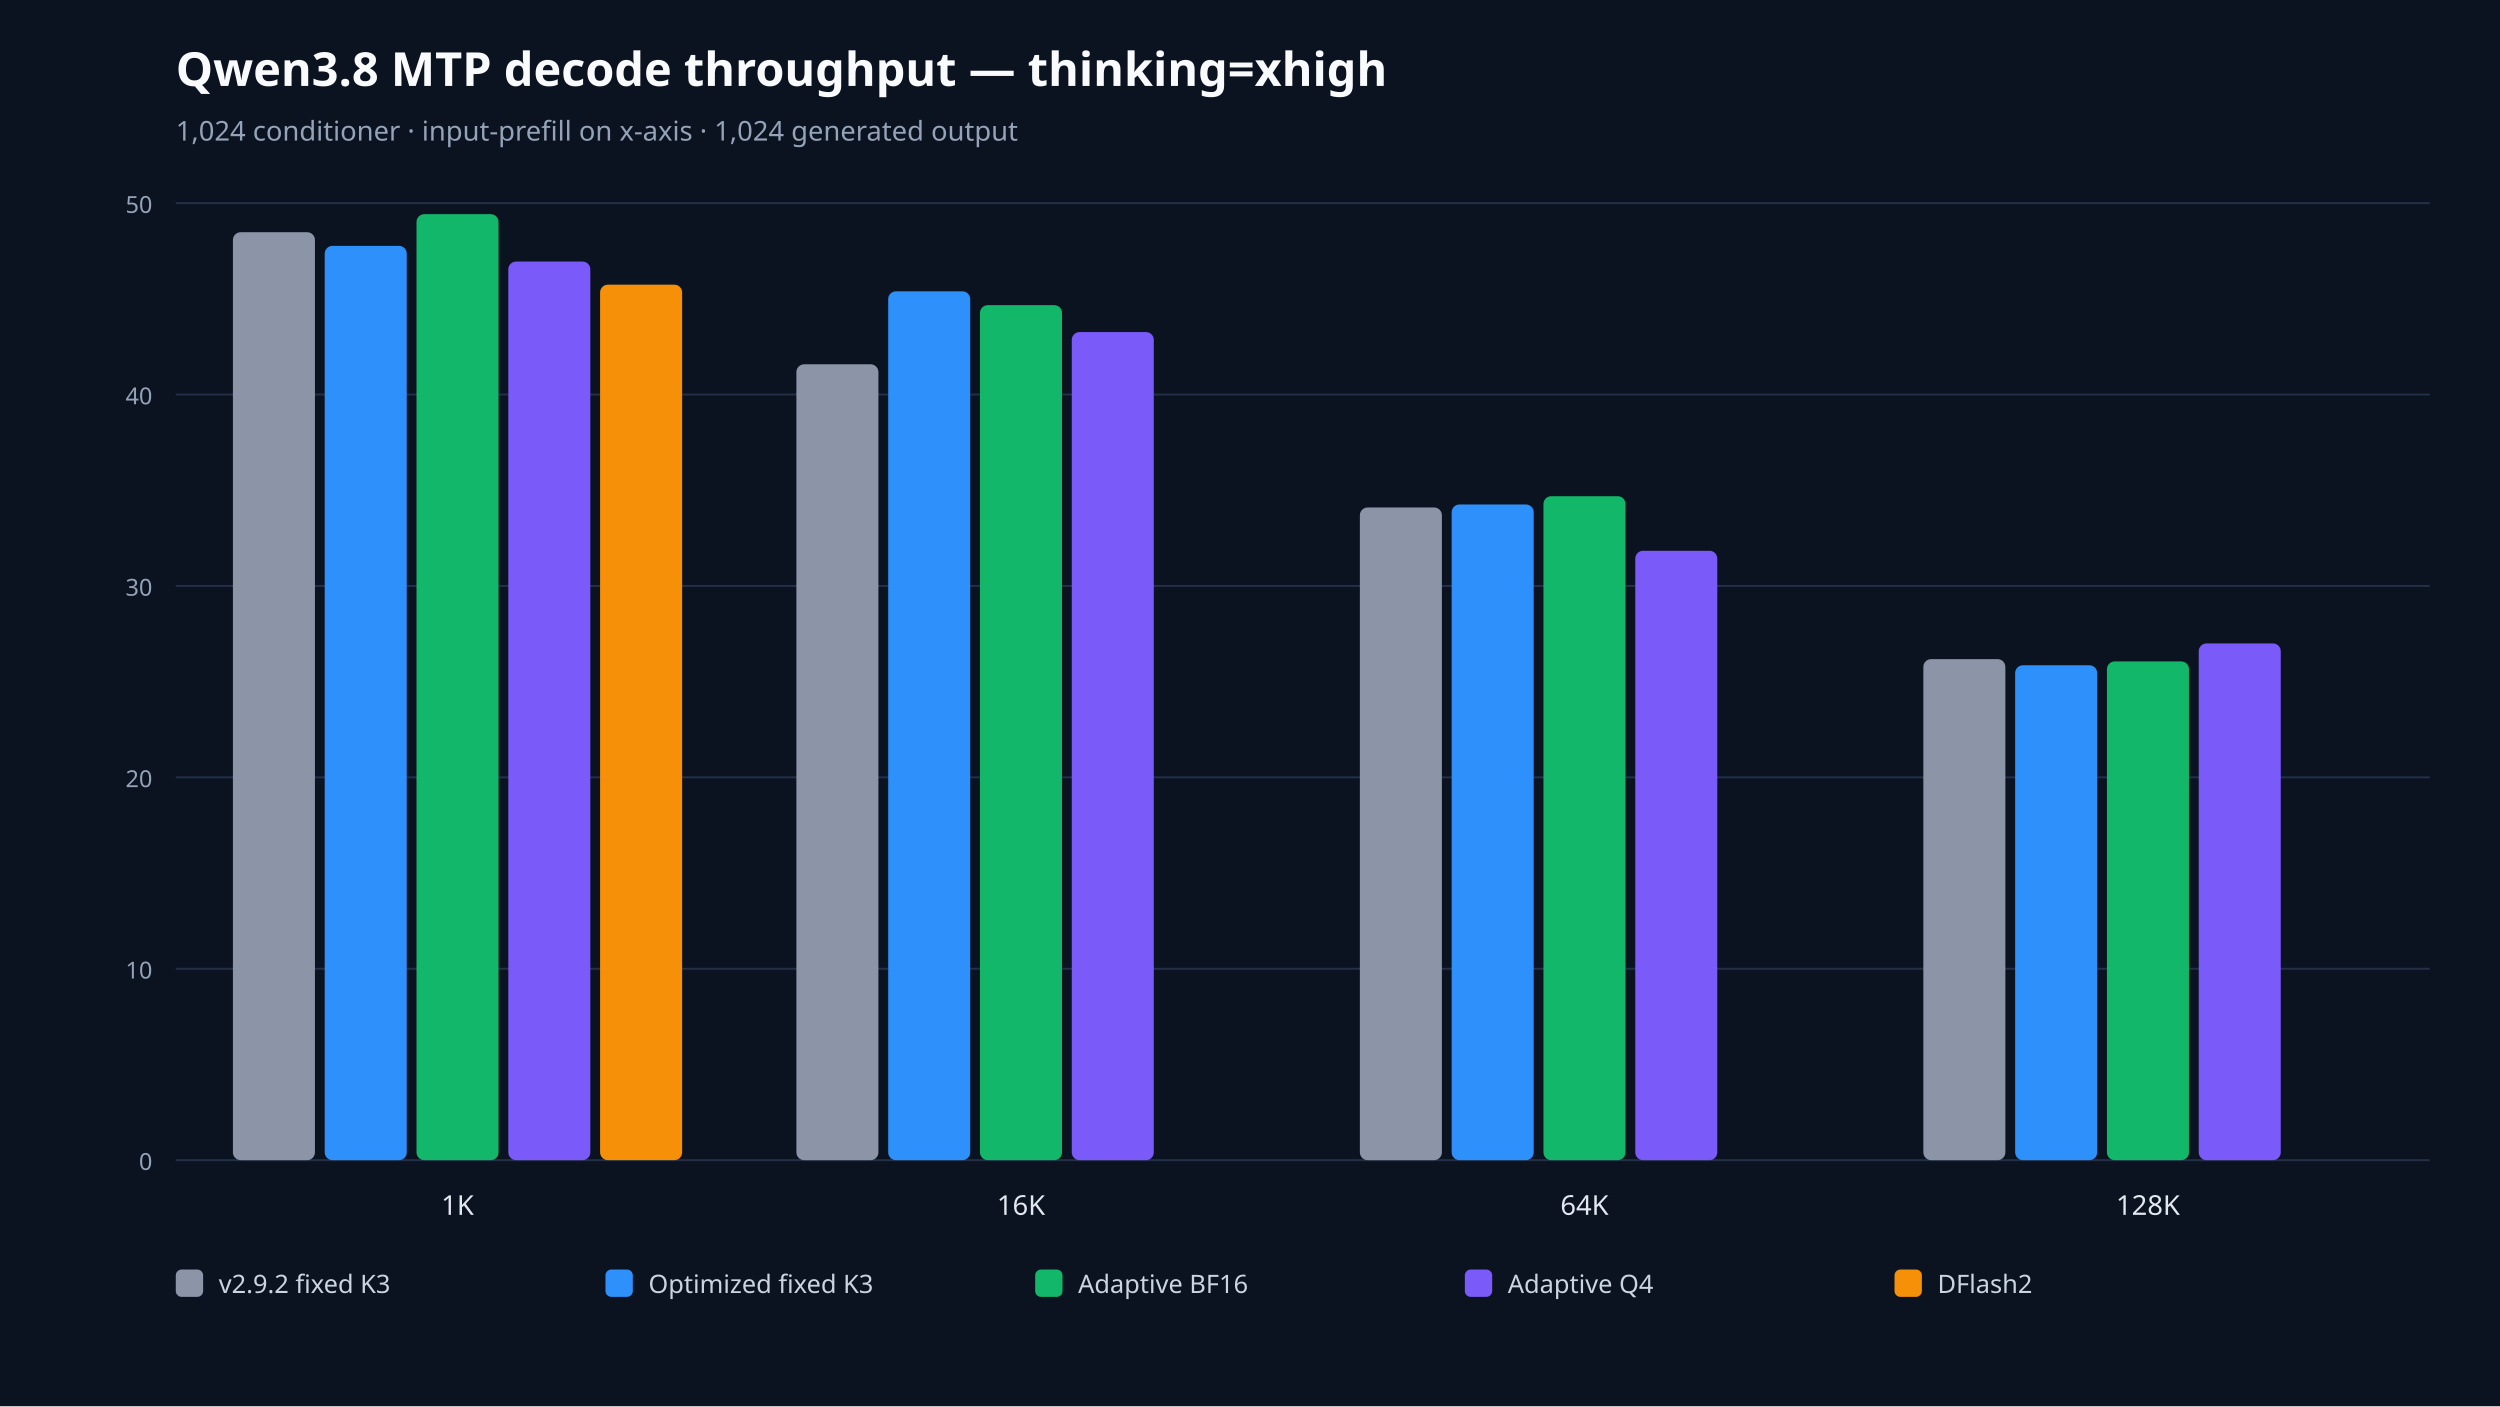
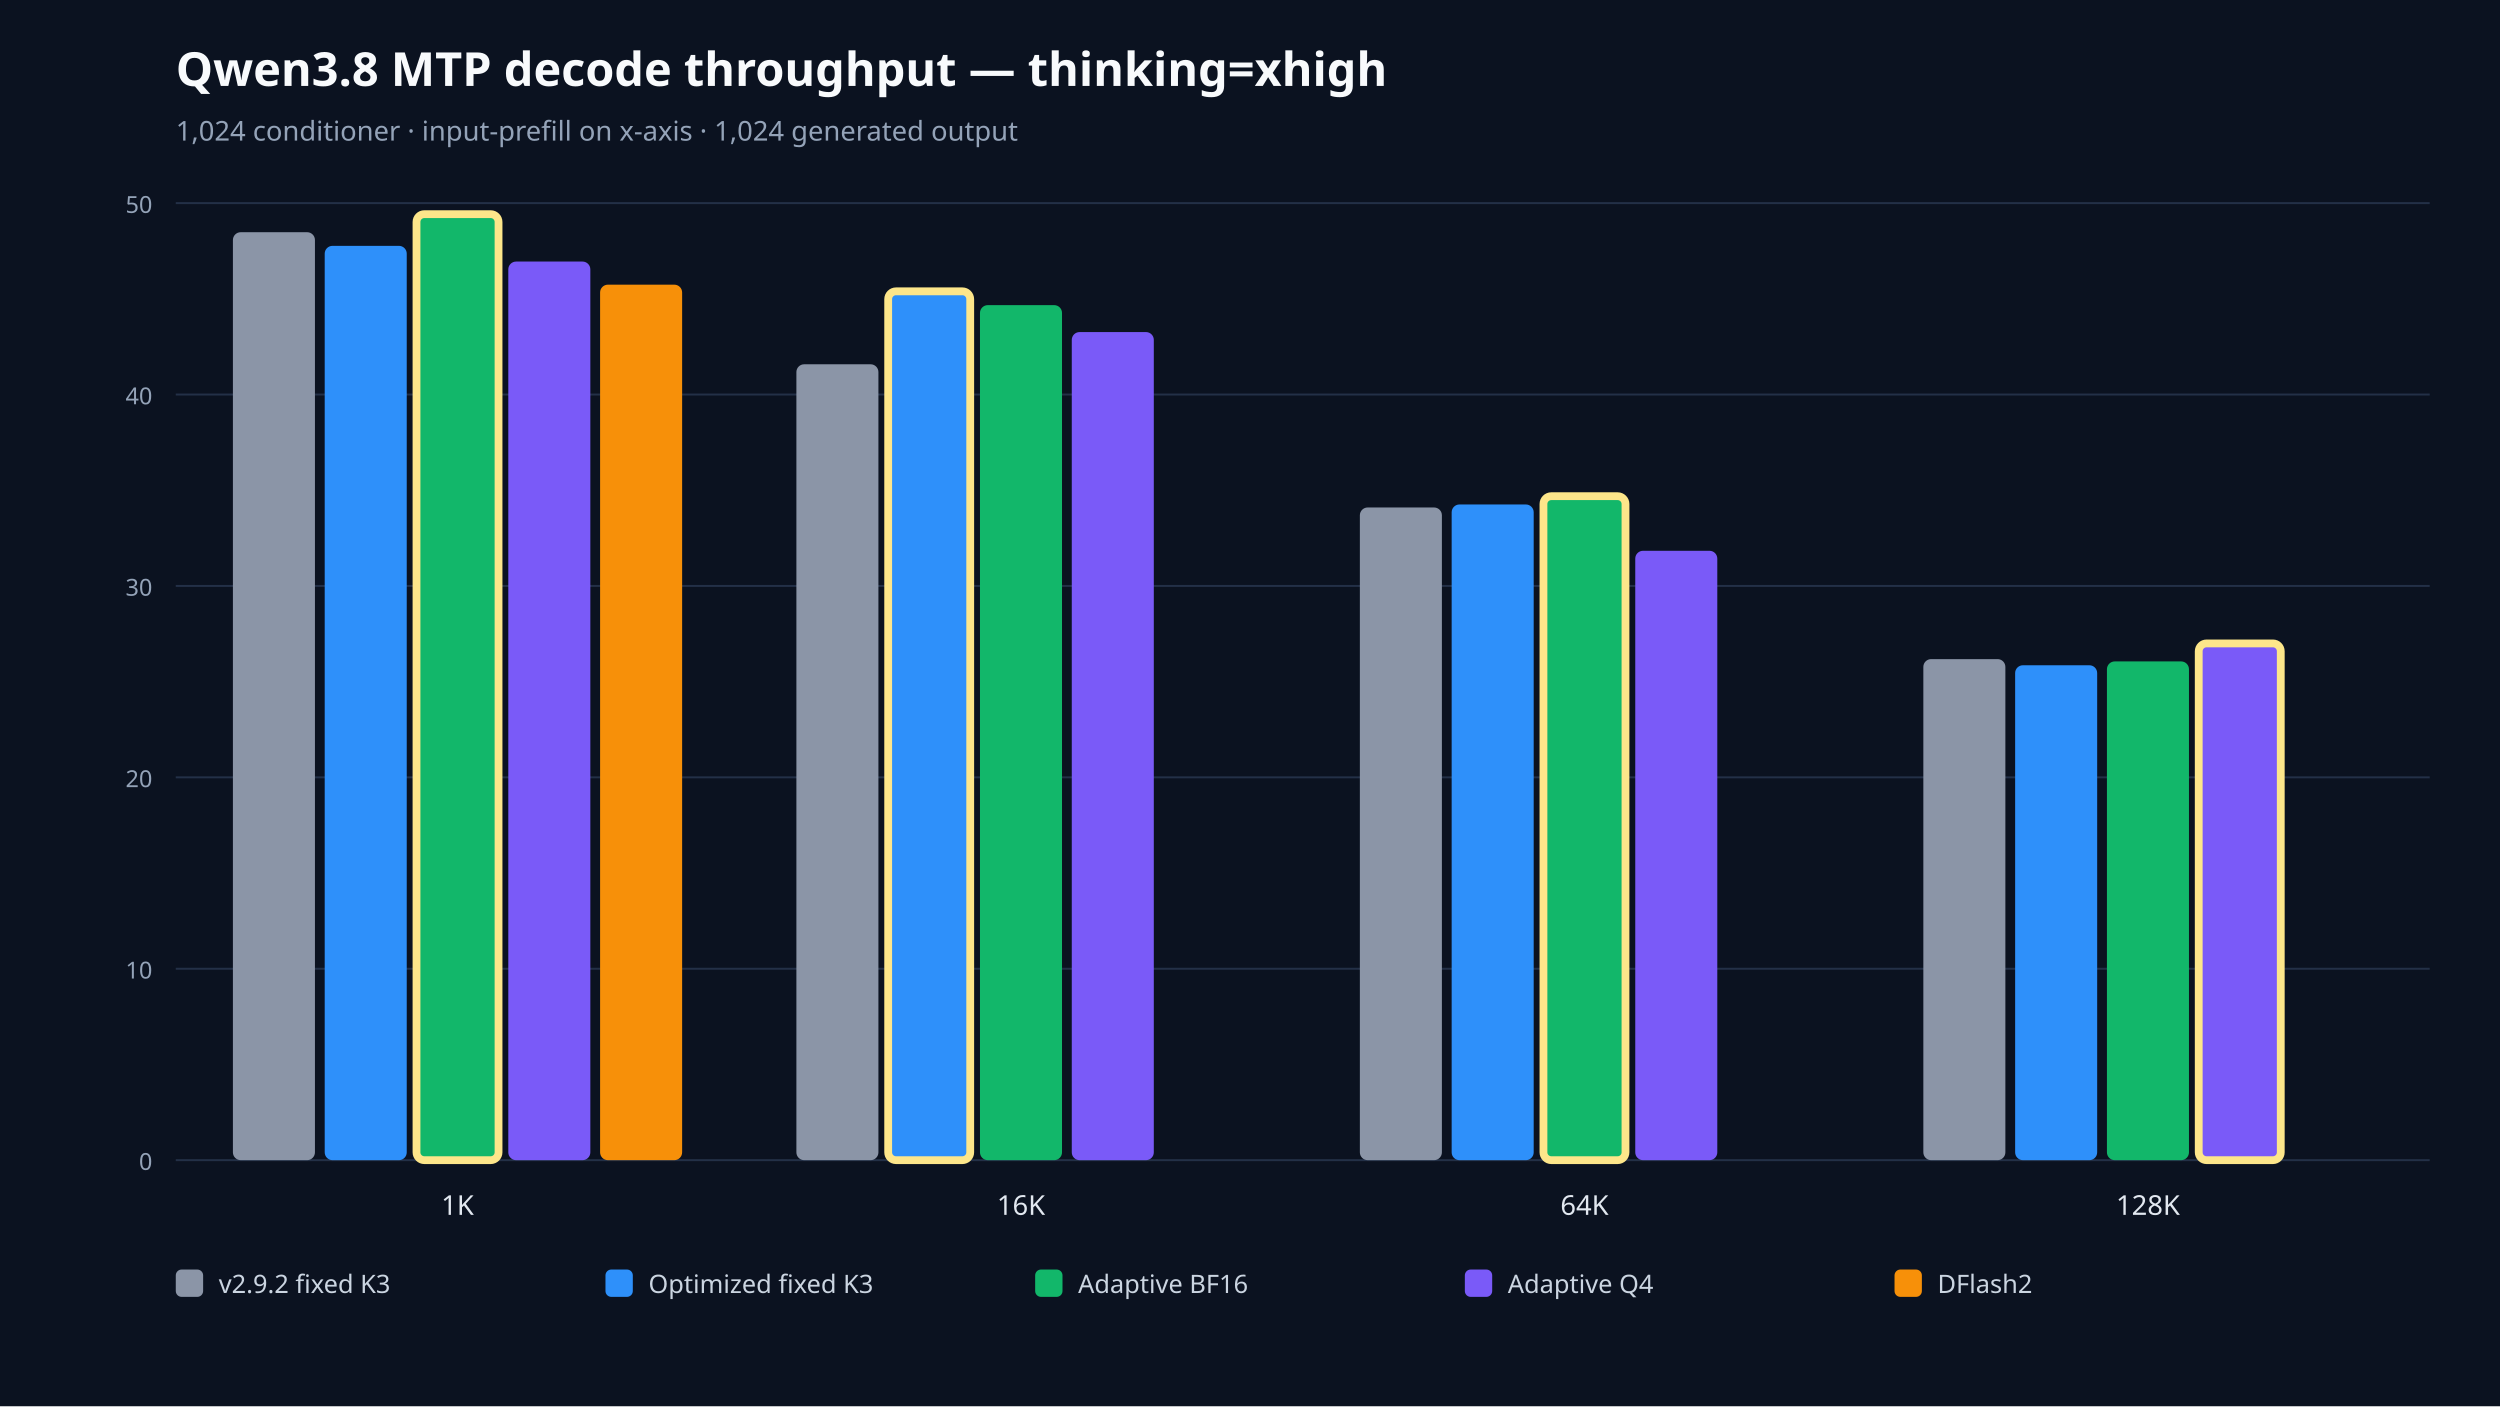
<svg xmlns="http://www.w3.org/2000/svg" width="1280" height="720" viewBox="0 0 1280 720">
  <rect width="100%" height="100%" fill="#0B1220" />
  <text x="90" y="44" fill="#F8FAFC" font-size="24" font-family="system-ui" font-weight="700">Qwen3.8 MTP decode throughput — thinking=xhigh</text>
  <text x="90" y="72" fill="#94A3B8" font-size="14" font-family="system-ui">1,024 conditioner · input-prefill on x-axis · 1,024 generated output</text>
  <line x1="90" y1="594.00" x2="1244" y2="594.00" stroke="#233047" stroke-width="1" />
  <text x="78" y="599.00" text-anchor="end" fill="#94A3B8" font-size="12" font-family="system-ui">0</text>
  <line x1="90" y1="496.00" x2="1244" y2="496.00" stroke="#233047" stroke-width="1" />
  <text x="78" y="501.00" text-anchor="end" fill="#94A3B8" font-size="12" font-family="system-ui">10</text>
  <line x1="90" y1="398.00" x2="1244" y2="398.00" stroke="#233047" stroke-width="1" />
  <text x="78" y="403.00" text-anchor="end" fill="#94A3B8" font-size="12" font-family="system-ui">20</text>
  <line x1="90" y1="300.00" x2="1244" y2="300.00" stroke="#233047" stroke-width="1" />
  <text x="78" y="305.00" text-anchor="end" fill="#94A3B8" font-size="12" font-family="system-ui">30</text>
  <line x1="90" y1="202.00" x2="1244" y2="202.00" stroke="#233047" stroke-width="1" />
  <text x="78" y="207.00" text-anchor="end" fill="#94A3B8" font-size="12" font-family="system-ui">40</text>
  <line x1="90" y1="104.00" x2="1244" y2="104.00" stroke="#233047" stroke-width="1" />
  <text x="78" y="109.00" text-anchor="end" fill="#94A3B8" font-size="12" font-family="system-ui">50</text>
-   <rect x="119.25" y="118.89" width="42.00" height="475.11" rx="4" fill="#8B95A7" data-metric="decode_tok_s" data-context-tokens="1024" data-candidate="v2.9.2 fixed K3" data-value="48.48081440363457" />
-   <rect x="166.25" y="125.87" width="42.00" height="468.13" rx="4" fill="#2E90FA" data-metric="decode_tok_s" data-context-tokens="1024" data-candidate="Optimized fixed K3" data-value="47.768678838116" />
-   <rect x="213.25" y="109.65" width="42.00" height="484.35" rx="4" fill="#12B76A" data-metric="decode_tok_s" data-context-tokens="1024" data-candidate="Adaptive BF16" data-value="49.42396873343101" />
-   <rect x="260.25" y="133.92" width="42.00" height="460.08" rx="4" fill="#7A5AF8" data-metric="decode_tok_s" data-context-tokens="1024" data-candidate="Adaptive Q4" data-value="46.94682017828794" />
-   <rect x="307.25" y="145.75" width="42.00" height="448.25" rx="4" fill="#F79009" data-metric="decode_tok_s" data-context-tokens="1024" data-candidate="DFlash2" data-value="45.739792310798194" />
+   <rect x="119.25" y="118.89" width="42.00" height="475.11" rx="4" fill="#8B95A7" stroke="none" stroke-width="0" data-metric="decode_tok_s" data-context-tokens="1024" data-candidate="v2.9.2 fixed K3" data-value="48.48081440363457" data-winner="false" />
+   <rect x="166.25" y="125.87" width="42.00" height="468.13" rx="4" fill="#2E90FA" stroke="none" stroke-width="0" data-metric="decode_tok_s" data-context-tokens="1024" data-candidate="Optimized fixed K3" data-value="47.768678838116" data-winner="false" />
+   <rect x="213.25" y="109.65" width="42.00" height="484.35" rx="4" fill="#12B76A" stroke="#FDE68A" stroke-width="4" data-metric="decode_tok_s" data-context-tokens="1024" data-candidate="Adaptive BF16" data-value="49.42396873343101" data-winner="true" />
+   <rect x="260.25" y="133.92" width="42.00" height="460.08" rx="4" fill="#7A5AF8" stroke="none" stroke-width="0" data-metric="decode_tok_s" data-context-tokens="1024" data-candidate="Adaptive Q4" data-value="46.94682017828794" data-winner="false" />
+   <rect x="307.25" y="145.75" width="42.00" height="448.25" rx="4" fill="#F79009" stroke="none" stroke-width="0" data-metric="decode_tok_s" data-context-tokens="1024" data-candidate="DFlash2" data-value="45.739792310798194" data-winner="false" />
  <text x="234.25" y="622" text-anchor="middle" fill="#E2E8F0" font-size="14" font-family="system-ui">1K</text>
-   <rect x="407.75" y="186.51" width="42.00" height="407.49" rx="4" fill="#8B95A7" data-metric="decode_tok_s" data-context-tokens="16384" data-candidate="v2.9.2 fixed K3" data-value="41.580252244070195" />
-   <rect x="454.75" y="149.16" width="42.00" height="444.84" rx="4" fill="#2E90FA" data-metric="decode_tok_s" data-context-tokens="16384" data-candidate="Optimized fixed K3" data-value="45.392245242195756" />
-   <rect x="501.75" y="156.23" width="42.00" height="437.77" rx="4" fill="#12B76A" data-metric="decode_tok_s" data-context-tokens="16384" data-candidate="Adaptive BF16" data-value="44.67004477164879" />
-   <rect x="548.75" y="170.02" width="42.00" height="423.98" rx="4" fill="#7A5AF8" data-metric="decode_tok_s" data-context-tokens="16384" data-candidate="Adaptive Q4" data-value="43.26335818092875" />
+   <rect x="407.75" y="186.51" width="42.00" height="407.49" rx="4" fill="#8B95A7" stroke="none" stroke-width="0" data-metric="decode_tok_s" data-context-tokens="16384" data-candidate="v2.9.2 fixed K3" data-value="41.580252244070195" data-winner="false" />
+   <rect x="454.75" y="149.16" width="42.00" height="444.84" rx="4" fill="#2E90FA" stroke="#FDE68A" stroke-width="4" data-metric="decode_tok_s" data-context-tokens="16384" data-candidate="Optimized fixed K3" data-value="45.392245242195756" data-winner="true" />
+   <rect x="501.75" y="156.23" width="42.00" height="437.77" rx="4" fill="#12B76A" stroke="none" stroke-width="0" data-metric="decode_tok_s" data-context-tokens="16384" data-candidate="Adaptive BF16" data-value="44.67004477164879" data-winner="false" />
+   <rect x="548.75" y="170.02" width="42.00" height="423.98" rx="4" fill="#7A5AF8" stroke="none" stroke-width="0" data-metric="decode_tok_s" data-context-tokens="16384" data-candidate="Adaptive Q4" data-value="43.26335818092875" data-winner="false" />
  <text x="522.75" y="622" text-anchor="middle" fill="#E2E8F0" font-size="14" font-family="system-ui">16K</text>
-   <rect x="696.25" y="259.83" width="42.00" height="334.17" rx="4" fill="#8B95A7" data-metric="decode_tok_s" data-context-tokens="65536" data-candidate="v2.9.2 fixed K3" data-value="34.098572914949656" />
-   <rect x="743.25" y="258.29" width="42.00" height="335.71" rx="4" fill="#2E90FA" data-metric="decode_tok_s" data-context-tokens="65536" data-candidate="Optimized fixed K3" data-value="34.256309823550794" />
-   <rect x="790.25" y="254.05" width="42.00" height="339.95" rx="4" fill="#12B76A" data-metric="decode_tok_s" data-context-tokens="65536" data-candidate="Adaptive BF16" data-value="34.68871221448806" />
-   <rect x="837.25" y="282.00" width="42.00" height="312.00" rx="4" fill="#7A5AF8" data-metric="decode_tok_s" data-context-tokens="65536" data-candidate="Adaptive Q4" data-value="31.83687059169906" />
+   <rect x="696.25" y="259.83" width="42.00" height="334.17" rx="4" fill="#8B95A7" stroke="none" stroke-width="0" data-metric="decode_tok_s" data-context-tokens="65536" data-candidate="v2.9.2 fixed K3" data-value="34.098572914949656" data-winner="false" />
+   <rect x="743.25" y="258.29" width="42.00" height="335.71" rx="4" fill="#2E90FA" stroke="none" stroke-width="0" data-metric="decode_tok_s" data-context-tokens="65536" data-candidate="Optimized fixed K3" data-value="34.256309823550794" data-winner="false" />
+   <rect x="790.25" y="254.05" width="42.00" height="339.95" rx="4" fill="#12B76A" stroke="#FDE68A" stroke-width="4" data-metric="decode_tok_s" data-context-tokens="65536" data-candidate="Adaptive BF16" data-value="34.68871221448806" data-winner="true" />
+   <rect x="837.25" y="282.00" width="42.00" height="312.00" rx="4" fill="#7A5AF8" stroke="none" stroke-width="0" data-metric="decode_tok_s" data-context-tokens="65536" data-candidate="Adaptive Q4" data-value="31.83687059169906" data-winner="false" />
  <text x="811.25" y="622" text-anchor="middle" fill="#E2E8F0" font-size="14" font-family="system-ui">64K</text>
-   <rect x="984.75" y="337.46" width="42.00" height="256.54" rx="4" fill="#8B95A7" data-metric="decode_tok_s" data-context-tokens="131072" data-candidate="v2.9.2 fixed K3" data-value="26.17722155960496" />
-   <rect x="1031.75" y="340.61" width="42.00" height="253.39" rx="4" fill="#2E90FA" data-metric="decode_tok_s" data-context-tokens="131072" data-candidate="Optimized fixed K3" data-value="25.85583035248019" />
-   <rect x="1078.75" y="338.65" width="42.00" height="255.35" rx="4" fill="#12B76A" data-metric="decode_tok_s" data-context-tokens="131072" data-candidate="Adaptive BF16" data-value="26.055832873869363" />
-   <rect x="1125.75" y="329.43" width="42.00" height="264.57" rx="4" fill="#7A5AF8" data-metric="decode_tok_s" data-context-tokens="131072" data-candidate="Adaptive Q4" data-value="26.99734773561975" />
+   <rect x="984.75" y="337.46" width="42.00" height="256.54" rx="4" fill="#8B95A7" stroke="none" stroke-width="0" data-metric="decode_tok_s" data-context-tokens="131072" data-candidate="v2.9.2 fixed K3" data-value="26.17722155960496" data-winner="false" />
+   <rect x="1031.75" y="340.61" width="42.00" height="253.39" rx="4" fill="#2E90FA" stroke="none" stroke-width="0" data-metric="decode_tok_s" data-context-tokens="131072" data-candidate="Optimized fixed K3" data-value="25.85583035248019" data-winner="false" />
+   <rect x="1078.75" y="338.65" width="42.00" height="255.35" rx="4" fill="#12B76A" stroke="none" stroke-width="0" data-metric="decode_tok_s" data-context-tokens="131072" data-candidate="Adaptive BF16" data-value="26.055832873869363" data-winner="false" />
+   <rect x="1125.75" y="329.43" width="42.00" height="264.57" rx="4" fill="#7A5AF8" stroke="#FDE68A" stroke-width="4" data-metric="decode_tok_s" data-context-tokens="131072" data-candidate="Adaptive Q4" data-value="26.99734773561975" data-winner="true" />
  <text x="1099.75" y="622" text-anchor="middle" fill="#E2E8F0" font-size="14" font-family="system-ui">128K</text>
  <rect x="90" y="650" width="14" height="14" rx="3" fill="#8B95A7" />
  <text x="112" y="662" fill="#CBD5E1" font-size="13" font-family="system-ui">v2.9.2 fixed K3</text>
  <rect x="310" y="650" width="14" height="14" rx="3" fill="#2E90FA" />
  <text x="332" y="662" fill="#CBD5E1" font-size="13" font-family="system-ui">Optimized fixed K3</text>
  <rect x="530" y="650" width="14" height="14" rx="3" fill="#12B76A" />
  <text x="552" y="662" fill="#CBD5E1" font-size="13" font-family="system-ui">Adaptive BF16</text>
  <rect x="750" y="650" width="14" height="14" rx="3" fill="#7A5AF8" />
  <text x="772" y="662" fill="#CBD5E1" font-size="13" font-family="system-ui">Adaptive Q4</text>
  <rect x="970" y="650" width="14" height="14" rx="3" fill="#F79009" />
  <text x="992" y="662" fill="#CBD5E1" font-size="13" font-family="system-ui">DFlash2</text>
</svg>
